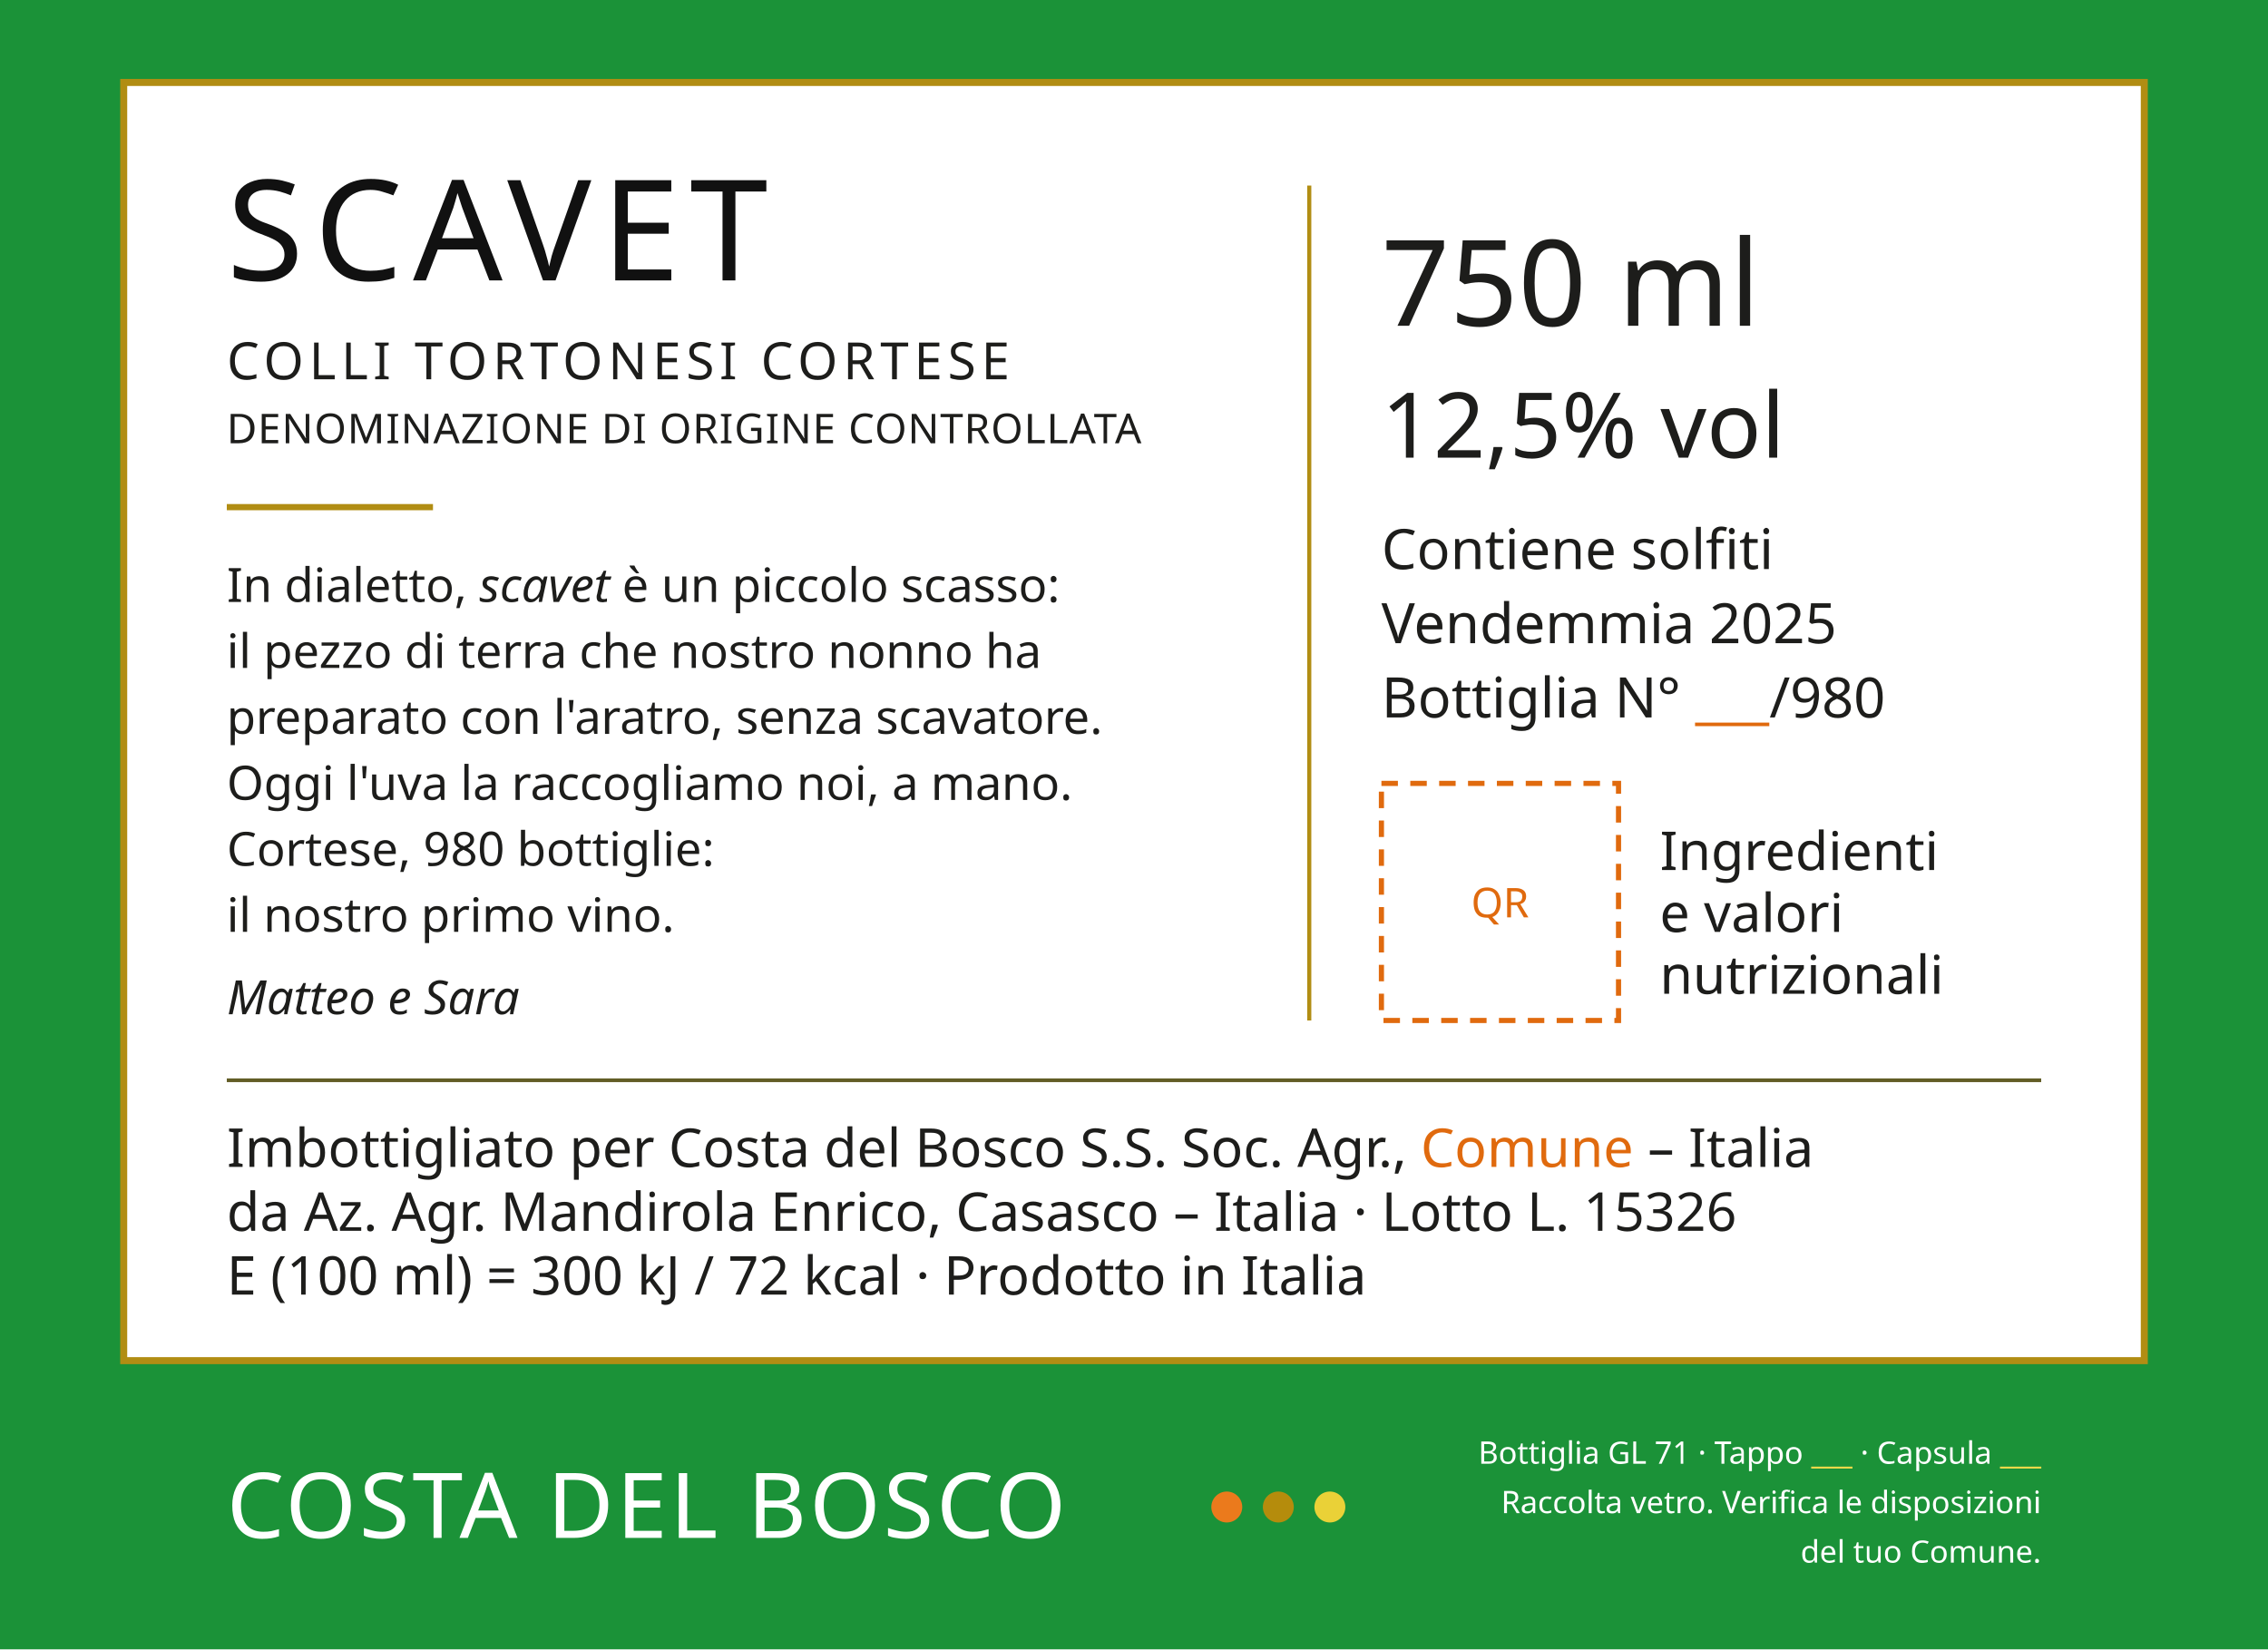
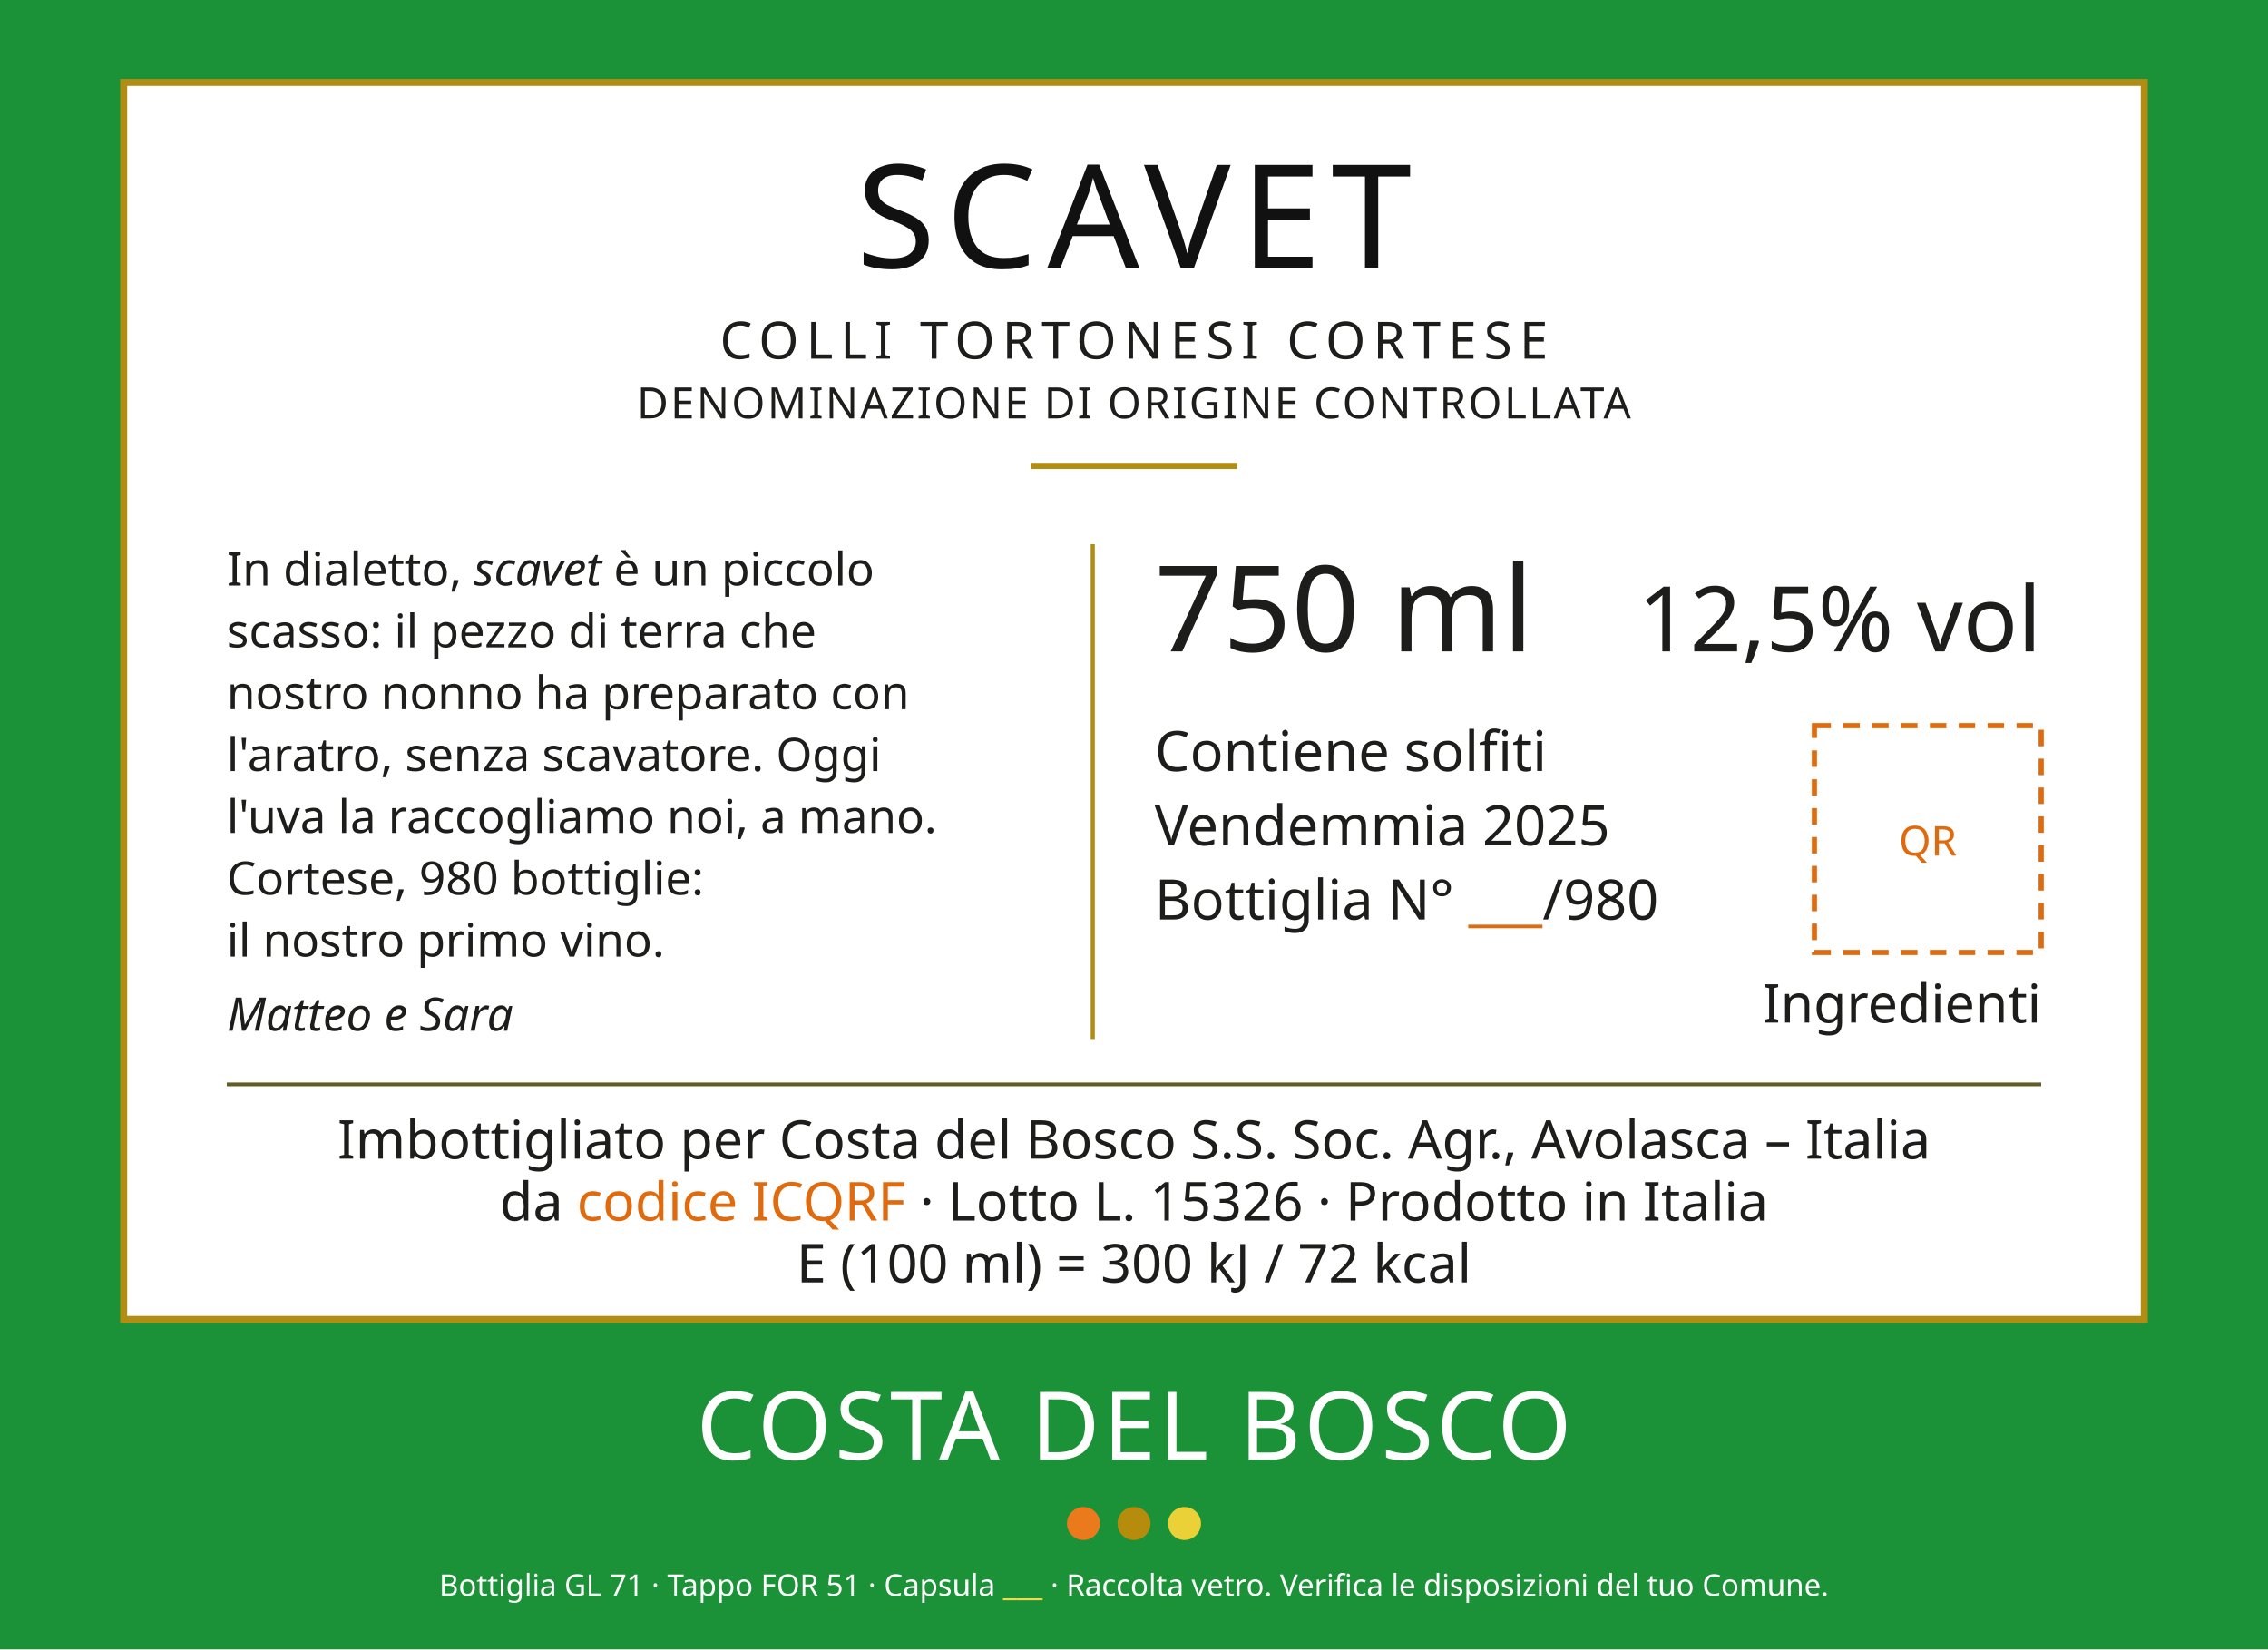
<svg xmlns="http://www.w3.org/2000/svg" viewBox="0 0 110 80" width="110mm" height="80mm" class="retro" role="img" aria-label="Controetichetta di Scavet, formato orizzontale">
  <style>
    .deco { font-family: Federo, "Poiret One", "Futura", sans-serif; }
    .t { font-family: Jost, "Futura", "Century Gothic", sans-serif; fill: #1D1D1B; }
    .ph { fill: #E06A0E; }
    .w { fill: #FFFFFF; }
    .wph { fill: #F2DA4A; }
  </style>
  <rect width="110" height="80" fill="#1B9238" />
-   <rect x="6" y="4" width="98" height="62" fill="#FFFFFF" stroke="#B18D13" stroke-width=".34" />
-   <text class="deco" x="11" y="13.6" font-size="6.8" letter-spacing=".5" fill="#111111">SCAVET</text>
-   <text class="t" x="11" y="18.4" font-size="2.5" font-weight="500" letter-spacing=".25">COLLI TORTONESI CORTESE</text>
-   <text class="t" x="11" y="21.5" font-size="2" font-weight="400" letter-spacing=".05">DENOMINAZIONE DI ORIGINE CONTROLLATA</text>
-   <line x1="11" y1="24.6" x2="21" y2="24.6" stroke="#B18D13" stroke-width=".3" />
-   <g class="t" font-size="2.3" font-weight="300">
-     <text x="11" y="29.2">In dialetto, <tspan font-style="italic">scavet</tspan> è un piccolo scasso:</text>
-     <text x="11" y="32.4">il pezzo di terra che nostro nonno ha</text>
-     <text x="11" y="35.6">preparato con l'aratro, senza scavatore.</text>
-     <text x="11" y="38.8">Oggi l'uva la raccogliamo noi, a mano.</text>
-     <text x="11" y="42">Cortese, 980 bottiglie:</text>
-     <text x="11" y="45.2">il nostro primo vino.</text>
+   <rect x="6" y="4" width="98" height="60" fill="#FFFFFF" stroke="#B18D13" stroke-width=".34" />
+   <text class="deco" x="55" y="13" font-size="7" text-anchor="middle" letter-spacing=".5" fill="#111111">SCAVET</text>
+   <text class="t" x="55" y="17.4" font-size="2.5" font-weight="500" text-anchor="middle" letter-spacing=".35">COLLI TORTONESI CORTESE</text>
+   <text class="t" x="55" y="20.3" font-size="2.1" font-weight="400" text-anchor="middle" letter-spacing=".1">DENOMINAZIONE DI ORIGINE CONTROLLATA</text>
+   <line x1="50" y1="22.6" x2="60" y2="22.6" stroke="#B18D13" stroke-width=".3" />
+   <g class="t" font-size="2.25" font-weight="300">
+     <text x="11" y="28.4">In dialetto, <tspan font-style="italic">scavet</tspan> è un piccolo</text>
+     <text x="11" y="31.4">scasso: il pezzo di terra che</text>
+     <text x="11" y="34.4">nostro nonno ha preparato con</text>
+     <text x="11" y="37.4">l'aratro, senza scavatore. Oggi</text>
+     <text x="11" y="40.4">l'uva la raccogliamo noi, a mano.</text>
+     <text x="11" y="43.4">Cortese, 980 bottiglie:</text>
+     <text x="11" y="46.4">il nostro primo vino.</text>
  </g>
-   <text class="t" x="11" y="49.2" font-size="2.3" font-style="italic" font-weight="400">Matteo e Sara</text>
-   <line x1="63.5" y1="9" x2="63.5" y2="49.5" stroke="#B18D13" stroke-width=".2" />
-   <text class="t" x="67" y="15.8" font-size="5.8" font-weight="400">750 ml</text>
-   <text class="t" x="67" y="22.2" font-size="4.4" font-weight="400">12,5% vol</text>
+   <text class="t" x="11" y="50" font-size="2.25" font-style="italic" font-weight="400">Matteo e Sara</text>
+   <line x1="53" y1="26.4" x2="53" y2="50.4" stroke="#B18D13" stroke-width=".2" />
+   <text class="t" x="56" y="31.6" font-size="5.8" font-weight="400">750 ml</text>
+   <text class="t" x="99" y="31.6" font-size="4.4" font-weight="400" text-anchor="end">12,5% vol</text>
  <g class="t" font-size="2.7" font-weight="300">
-     <text x="67" y="27.6" font-weight="500">Contiene solfiti</text>
-     <text x="67" y="31.2">Vendemmia 2025</text>
-     <text x="67" y="34.8">Bottiglia N° <tspan class="ph">___</tspan>/980</text>
+     <text x="56" y="37.4" font-weight="500">Contiene solfiti</text>
+     <text x="56" y="41">Vendemmia 2025</text>
+     <text x="56" y="44.6">Bottiglia N° <tspan class="ph">___</tspan>/980</text>
  </g>
-   <rect x="67" y="38" width="11.5" height="11.5" fill="none" stroke="#E06A0E" stroke-width=".25" stroke-dasharray=".8 .6" />
-   <text class="t ph" x="72.75" y="44.5" font-size="2" font-weight="500" text-anchor="middle">QR</text>
-   <g class="t" font-size="2.6" font-weight="400">
-     <text x="80.5" y="42.2">Ingredienti</text>
-     <text x="80.5" y="45.2">e valori</text>
-     <text x="80.5" y="48.2">nutrizionali</text>
+   <rect x="88" y="35.2" width="11" height="11" fill="none" stroke="#E06A0E" stroke-width=".25" stroke-dasharray=".8 .6" />
+   <text class="t ph" x="93.5" y="41.5" font-size="2" font-weight="500" text-anchor="middle">QR</text>
+   <text class="t" x="99" y="49.6" font-size="2.6" font-weight="400" text-anchor="end">Ingredienti</text>
+   <line x1="11" y1="52.6" x2="99" y2="52.6" stroke="#625D26" stroke-width=".18" />
+   <g class="t" font-size="2.6" font-weight="300" text-anchor="middle">
+     <text x="55" y="56.2">Imbottigliato per Costa del Bosco S.S. Soc. Agr., Avolasca – Italia</text>
+     <text x="55" y="59.2">da <tspan class="ph">codice ICQRF</tspan> · Lotto L. 15326 · Prodotto in Italia</text>
+     <text x="55" y="62.2">E (100 ml) = 300 kJ / 72 kcal</text>
  </g>
-   <line x1="11" y1="52.4" x2="99" y2="52.4" stroke="#625D26" stroke-width=".18" />
-   <g class="t" font-size="2.6" font-weight="300">
-     <text x="11" y="56.6">Imbottigliato per Costa del Bosco S.S. Soc. Agr., <tspan class="ph">Comune</tspan> – Italia</text>
-     <text x="11" y="59.7">da Az. Agr. Mandirola Enrico, Casasco – Italia · Lotto L. 15326</text>
-     <text x="11" y="62.8">E (100 ml) = 300 kJ / 72 kcal · Prodotto in Italia</text>
-   </g>
-   <text class="deco w" x="11" y="74.6" font-size="4.4" letter-spacing=".15">COSTA DEL BOSCO</text>
-   <circle cx="59.5" cy="73.1" r=".75" fill="#EB7A1C" />
-   <circle cx="62" cy="73.1" r=".75" fill="#B58C0C" />
-   <circle cx="64.5" cy="73.1" r=".75" fill="#EAD137" />
-   <g class="t w" font-size="1.5" font-weight="400" text-anchor="end">
-     <text x="99" y="71">Bottiglia GL 71 · Tappo <tspan class="wph">___</tspan> · Capsula <tspan class="wph">___</tspan>
-     </text>
-     <text x="99" y="73.4">Raccolta vetro. Verifica le disposizioni</text>
-     <text x="99" y="75.8">del tuo Comune.</text>
-   </g>
+   <text class="deco w" x="55" y="70.8" font-size="4.6" text-anchor="middle" letter-spacing=".15">COSTA DEL BOSCO</text>
+   <circle cx="52.55" cy="73.9" r=".8" fill="#EB7A1C" />
+   <circle cx="55" cy="73.9" r=".8" fill="#B58C0C" />
+   <circle cx="57.45" cy="73.9" r=".8" fill="#EAD137" />
+   <text class="t w" x="55" y="77.4" font-size="1.45" font-weight="400" text-anchor="middle">Bottiglia GL 71 · Tappo FOR 51 · Capsula <tspan class="wph">___</tspan> · Raccolta vetro. Verifica le disposizioni del tuo Comune.</text>
</svg>
